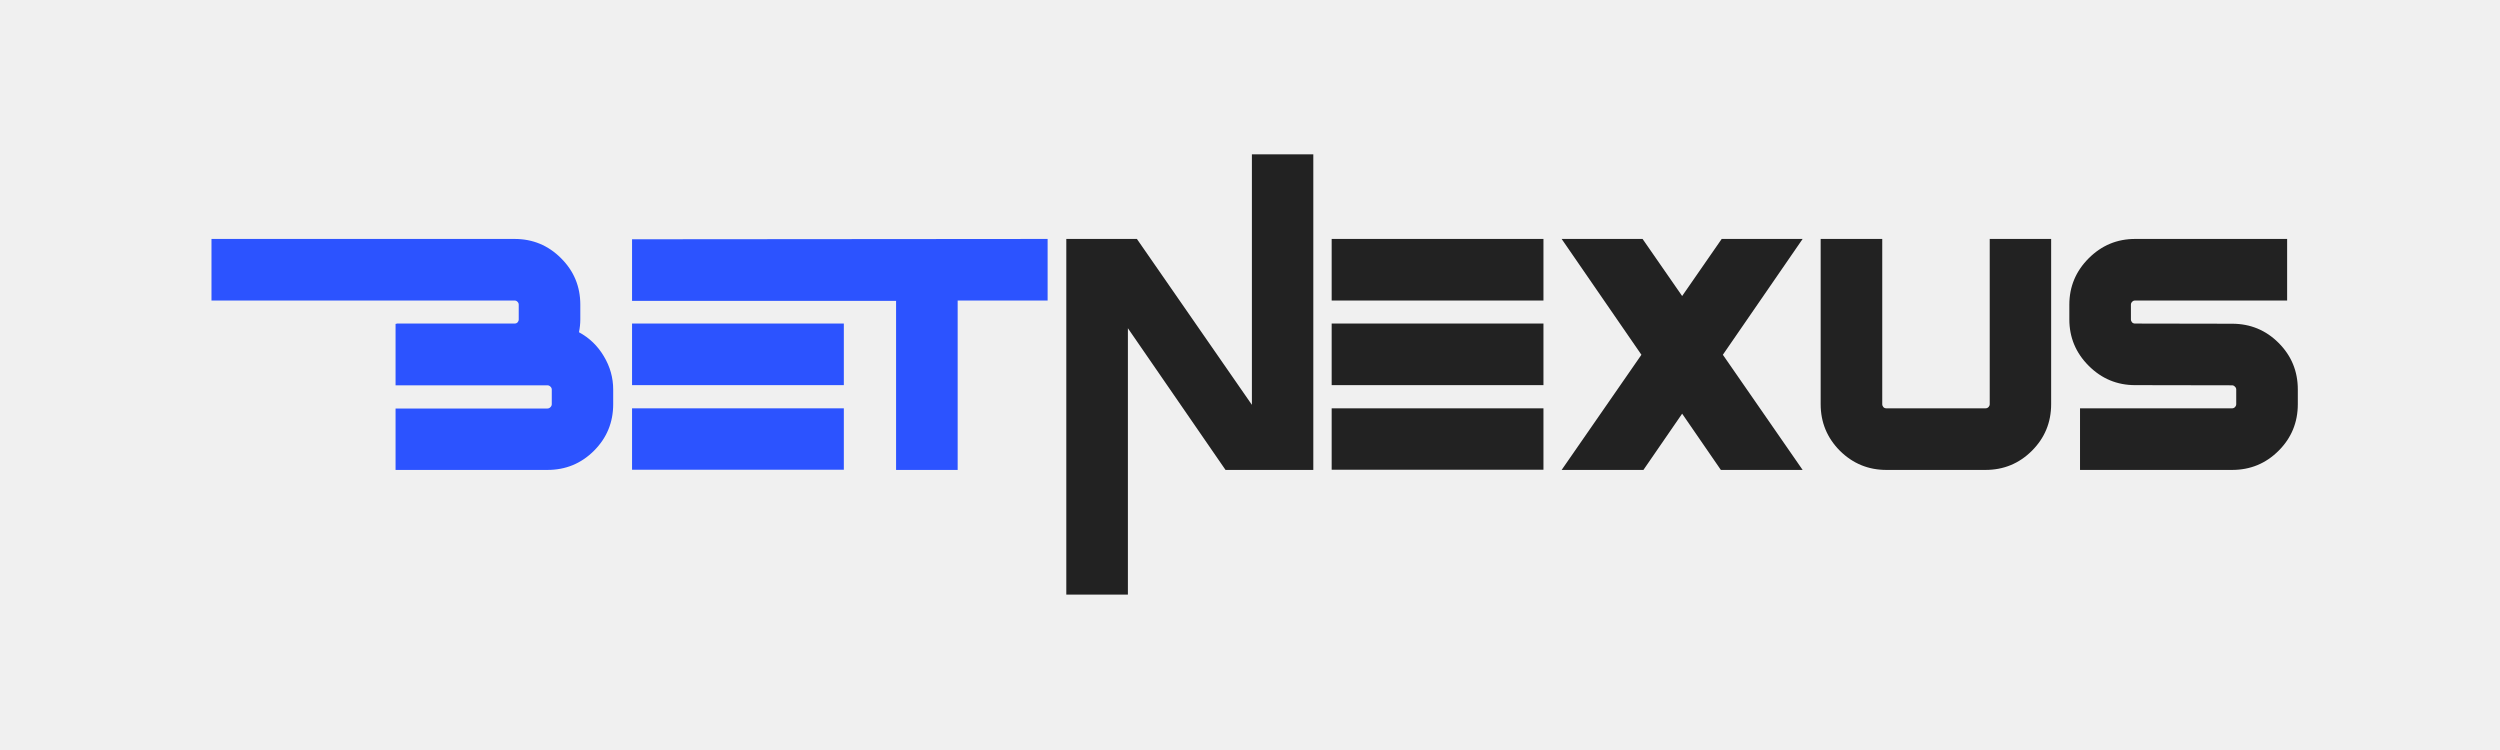
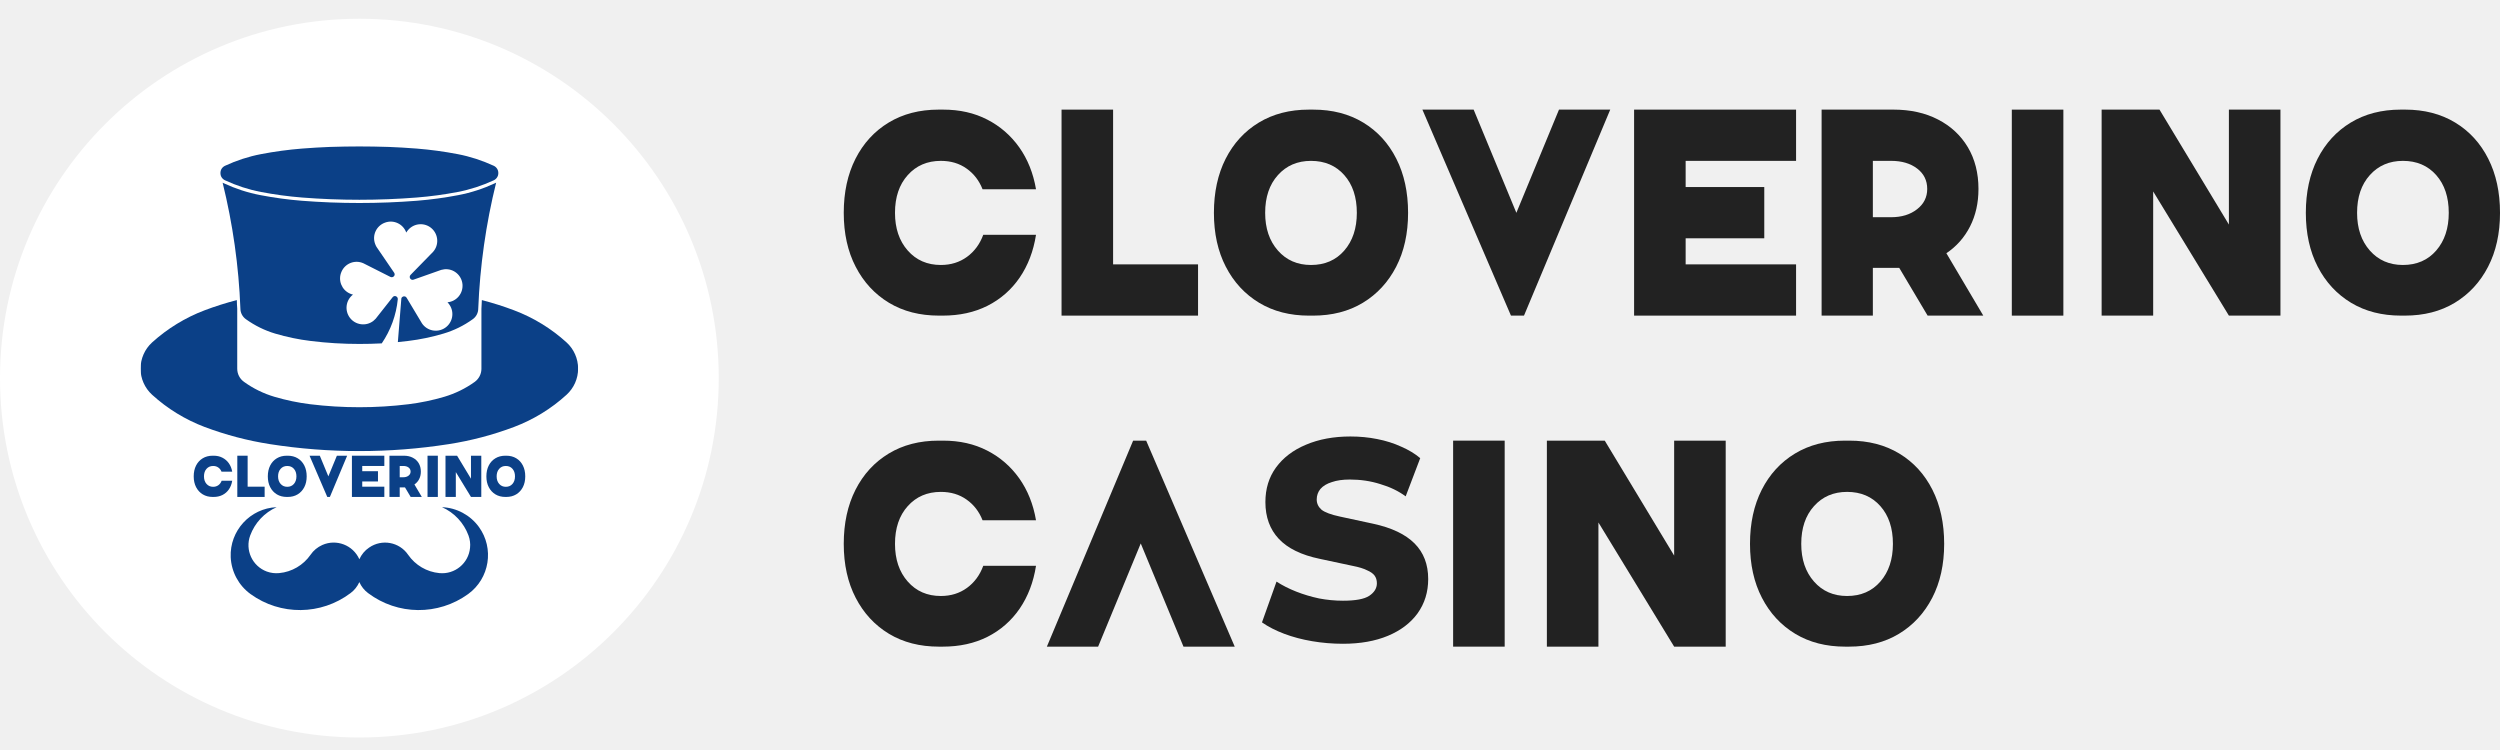
<svg xmlns="http://www.w3.org/2000/svg" width="400" height="120" viewBox="0 0 400 120" fill="none">
-   <path d="M92.637 53.158C94.31 54.066 95.636 55.347 96.616 57.003C97.612 58.658 98.111 60.439 98.111 62.343V64.667C98.111 67.586 97.087 70.069 95.04 72.117C92.993 74.164 90.51 75.188 87.59 75.188H63.29V65.361H87.59C87.768 65.361 87.928 65.29 88.071 65.147C88.213 65.005 88.284 64.845 88.284 64.667V62.343C88.284 62.148 88.213 61.987 88.071 61.863C87.928 61.72 87.768 61.649 87.59 61.649H63.29V51.822H63.451V51.769H82.33C82.525 51.769 82.686 51.707 82.81 51.582C82.935 51.44 82.997 51.279 82.997 51.102V48.752C82.997 48.574 82.935 48.422 82.81 48.298C82.686 48.155 82.525 48.084 82.33 48.084H33.837V38.231H82.33C85.231 38.231 87.706 39.254 89.753 41.301C91.818 43.349 92.85 45.832 92.85 48.752V51.102C92.85 51.76 92.779 52.446 92.637 53.158ZM135.014 75.161H101.128V65.334H135.014V75.161ZM135.014 61.622H101.128V51.769H135.014V61.622ZM101.128 38.284L167.619 38.231V48.084H153.226V75.188H143.372V48.138H101.128V38.284Z" fill="#2C53FF" />
-   <path d="M200.303 24.692H210.13V75.188H196.084L180.463 52.517V95.135H170.609V38.231H181.905L200.303 64.773V24.692ZM246.953 48.084H213.067V38.231H246.953V48.084ZM246.953 75.161H213.067V65.334H246.953V75.161ZM246.953 61.622H213.067V51.769H246.953V61.622ZM288.422 38.231L275.658 56.763L288.422 75.188H275.338L269.143 66.189L262.948 75.188H249.863L262.627 56.763L249.863 38.231H262.814L269.143 47.363L275.471 38.231H288.422ZM318.356 38.231H328.183V64.667C328.183 67.586 327.159 70.069 325.112 72.117C323.065 74.164 320.582 75.188 317.662 75.188H301.827C298.926 75.188 296.442 74.164 294.377 72.117C292.33 70.052 291.306 67.568 291.306 64.667V38.231H301.16V64.667C301.16 64.845 301.222 65.005 301.347 65.147C301.471 65.272 301.631 65.334 301.827 65.334H317.662C317.858 65.334 318.018 65.272 318.143 65.147C318.285 65.005 318.356 64.845 318.356 64.667V38.231ZM357.129 51.796C360.048 51.796 362.532 52.819 364.579 54.867C366.626 56.914 367.65 59.397 367.65 62.317V64.667C367.65 67.586 366.626 70.069 364.579 72.117C362.532 74.164 360.048 75.188 357.129 75.188H332.803V65.334H357.129C357.307 65.334 357.458 65.272 357.583 65.147C357.725 65.005 357.796 64.845 357.796 64.667V62.317C357.796 62.139 357.725 61.987 357.583 61.863C357.458 61.72 357.307 61.649 357.129 61.649L341.615 61.622C338.731 61.622 336.256 60.59 334.191 58.525C332.126 56.46 331.094 53.985 331.094 51.102V48.752C331.094 45.868 332.126 43.393 334.191 41.328C336.256 39.263 338.731 38.231 341.615 38.231H365.941V48.084H341.615C341.419 48.084 341.258 48.155 341.134 48.298C341.009 48.422 340.947 48.574 340.947 48.752V51.102C340.947 51.279 341.009 51.44 341.134 51.582C341.258 51.707 341.419 51.769 341.615 51.769L357.129 51.796Z" fill="#222222" />
+   <g clip-path="url(#clip0_1227_23799)">
+     <rect y="3" width="115" height="115" rx="57.5" fill="white" />
+     <mask id="mask0_1227_23799" style="mask-type:luminance" maskUnits="userSpaceOnUse" x="35" y="23" width="45" height="10">
+       <path d="M35.216 23.39H79.826V32.145H35.216V23.39Z" fill="white" />
+     </mask>
+     <g mask="url(#mask0_1227_23799)">
+       <path d="M79.737 27.688C79.737 27.188 79.451 26.736 78.998 26.524C77.15 25.674 75.21 25.038 73.218 24.659C71.055 24.244 68.867 23.948 66.67 23.771C63.622 23.532 60.556 23.413 57.498 23.413C54.432 23.413 51.377 23.532 48.321 23.771C46.121 23.948 43.934 24.244 41.773 24.659C39.777 25.038 37.839 25.674 36.008 26.524C35.548 26.736 35.262 27.188 35.262 27.688C35.262 28.186 35.548 28.638 36.008 28.85C37.839 29.702 39.777 30.338 41.773 30.717C43.934 31.133 46.121 31.427 48.321 31.604C51.377 31.843 54.432 31.964 57.498 31.964C60.556 31.964 63.621 31.843 66.67 31.604C68.869 31.428 71.057 31.133 73.218 30.717C75.21 30.338 77.15 29.702 78.998 28.85C79.45 28.638 79.737 28.186 79.737 27.688Z" fill="#0B4087" />
+     </g>
+     <mask id="mask1_1227_23799" style="mask-type:luminance" maskUnits="userSpaceOnUse" x="22" y="47" width="71" height="26">
+       <path d="M22.501 47.975H92.5V72.233H22.501V47.975Z" fill="white" />
+     </mask>
+     <g mask="url(#mask1_1227_23799)">
+       <path d="M77.028 49.373V59.05C77.011 59.871 76.612 60.62 75.958 61.1C74.48 62.161 72.837 62.964 71.1 63.481C69.215 64.036 67.313 64.434 65.375 64.675C62.76 64.998 60.127 65.155 57.496 65.155C54.865 65.155 52.243 64.998 49.62 64.675C47.69 64.434 45.768 64.036 43.895 63.481C42.157 62.966 40.515 62.161 39.047 61.1C38.354 60.609 37.957 59.825 37.957 58.984V49.371C37.919 48.918 37.901 48.466 37.892 48.013C36.146 48.466 34.43 49.009 32.737 49.648C29.644 50.82 26.791 52.567 24.334 54.791C23.162 55.861 22.486 57.385 22.486 58.984C22.486 60.571 23.162 62.086 24.334 63.158C26.79 65.394 29.643 67.139 32.737 68.313C36.128 69.585 39.627 70.51 43.202 71.063C47.929 71.802 52.706 72.174 57.498 72.174C62.282 72.174 67.055 71.802 71.795 71.063C75.368 70.51 78.868 69.585 82.248 68.313C85.351 67.139 88.205 65.394 90.651 63.158C91.825 62.086 92.498 60.572 92.498 58.984C92.498 57.385 91.825 55.861 90.651 54.791C88.205 52.567 85.351 50.82 82.248 49.648C80.559 49.009 78.842 48.466 77.096 48.013C77.075 48.466 77.058 48.918 77.03 49.388" fill="#0B4087" />
+     </g>
+     <path d="M57.495 93.136C57.182 93.83 56.702 94.439 56.092 94.892C51.375 98.457 44.872 98.521 40.087 95.049C38.186 93.671 37.023 91.501 36.912 89.147C36.737 84.918 40.025 81.325 44.263 81.148C42.304 82.018 40.781 83.652 40.032 85.675C39.175 88.002 40.365 90.588 42.693 91.448C43.33 91.679 44.004 91.762 44.677 91.695C46.7 91.51 48.537 90.422 49.691 88.76C50.152 88.075 50.81 87.541 51.566 87.2C53.83 86.192 56.489 87.217 57.495 89.479C57.837 88.732 58.362 88.075 59.056 87.616C61.088 86.201 63.895 86.708 65.298 88.761C66.451 90.424 68.28 91.511 70.303 91.697C72.778 91.938 74.977 90.126 75.207 87.652C75.282 86.987 75.189 86.306 74.959 85.675C74.209 83.652 72.686 82.018 70.72 81.148C73.065 81.243 75.237 82.406 76.621 84.308C79.113 87.745 78.34 92.556 74.903 95.049C70.109 98.522 63.617 98.457 58.89 94.893C58.282 94.439 57.801 93.83 57.495 93.136Z" fill="#0B4087" />
+     <path d="M63.656 54.737C64.211 54.683 64.756 54.627 65.31 54.552C67.22 54.321 69.105 53.924 70.942 53.379C72.631 52.88 74.221 52.096 75.643 51.07C76.196 50.682 76.52 50.044 76.52 49.371C76.788 42.583 77.747 35.822 79.381 29.23C79.328 29.256 79.263 29.285 79.21 29.312C77.334 30.19 75.348 30.836 73.316 31.224C71.138 31.64 68.929 31.943 66.714 32.12C63.648 32.361 60.573 32.48 57.496 32.48C54.421 32.48 51.345 32.361 48.272 32.12C46.056 31.945 43.857 31.64 41.678 31.224C39.638 30.836 37.66 30.19 35.785 29.312C35.73 29.285 35.675 29.257 35.62 29.23C37.245 35.822 38.206 42.583 38.463 49.371C38.463 50.044 38.796 50.682 39.341 51.07C40.771 52.096 42.362 52.88 44.041 53.379C45.889 53.924 47.774 54.321 49.693 54.552C52.279 54.877 54.883 55.031 57.496 55.031C58.689 55.031 59.889 55.005 61.08 54.94C62.511 52.835 63.398 50.415 63.647 47.874C63.674 47.626 63.489 47.404 63.232 47.366C63.074 47.358 62.926 47.423 62.824 47.551L60.109 50.997C59.988 51.126 59.849 51.245 59.722 51.357C58.558 52.244 56.884 52.021 55.992 50.858C55.105 49.695 55.315 48.033 56.479 47.135C56.313 47.1 56.138 47.043 55.98 46.97C54.642 46.37 54.042 44.801 54.642 43.47C55.231 42.122 56.802 41.522 58.14 42.122L62.472 44.31C62.704 44.422 62.98 44.33 63.1 44.099C63.174 43.96 63.157 43.776 63.065 43.637L60.24 39.499C60.155 39.342 60.072 39.185 60.016 39.019C59.508 37.643 60.217 36.119 61.604 35.62C62.982 35.112 64.504 35.823 65.002 37.209C65.097 37.052 65.198 36.904 65.317 36.775C66.278 35.675 67.968 35.565 69.067 36.544C70.157 37.513 70.266 39.195 69.297 40.291L65.686 43.987C65.502 44.172 65.511 44.469 65.696 44.642C65.817 44.763 66.002 44.809 66.165 44.746L70.589 43.184C70.756 43.139 70.93 43.101 71.107 43.082C72.574 42.945 73.86 44.024 73.997 45.483C74.126 46.941 73.056 48.235 71.598 48.364C71.716 48.493 71.838 48.633 71.928 48.779C72.751 49.997 72.418 51.651 71.199 52.465C69.98 53.277 68.329 52.952 67.513 51.735L65.057 47.635C64.928 47.411 64.642 47.349 64.431 47.479C64.291 47.55 64.209 47.679 64.209 47.838L63.656 54.737Z" fill="#0B4087" />
+     <path d="M35.44 75.463C35.331 75.186 35.16 74.965 34.929 74.802C34.699 74.637 34.425 74.555 34.103 74.555C33.668 74.555 33.315 74.707 33.044 75.011C32.771 75.313 32.636 75.716 32.636 76.218C32.636 76.715 32.771 77.118 33.044 77.426C33.315 77.734 33.668 77.889 34.103 77.889C34.425 77.889 34.704 77.802 34.942 77.629C35.18 77.455 35.353 77.22 35.462 76.922H37.152C37.07 77.445 36.896 77.901 36.628 78.293C36.36 78.684 36.016 78.984 35.597 79.196C35.18 79.406 34.702 79.511 34.164 79.511H34.042C33.432 79.511 32.899 79.374 32.443 79.1C31.987 78.823 31.631 78.44 31.376 77.947C31.121 77.454 30.994 76.879 30.994 76.218C30.994 75.559 31.119 74.982 31.37 74.487C31.622 73.991 31.977 73.604 32.433 73.328C32.889 73.051 33.422 72.913 34.033 72.913H34.177C34.706 72.913 35.176 73.019 35.587 73.231C35.999 73.442 36.34 73.737 36.612 74.118C36.884 74.499 37.063 74.948 37.152 75.463H35.44Z" fill="#0B4087" />
+     <path d="M39.621 77.869H42.341V79.511H37.97V72.913H39.621V77.869Z" fill="#0B4087" />
+     <path d="M46.034 72.913C46.644 72.913 47.177 73.051 47.633 73.328C48.09 73.604 48.443 73.991 48.694 74.487C48.944 74.982 49.069 75.559 49.069 76.218C49.069 76.879 48.942 77.454 48.687 77.947C48.432 78.44 48.077 78.823 47.621 79.1C47.166 79.374 46.633 79.511 46.021 79.511H45.899C45.289 79.511 44.755 79.374 44.299 79.1C43.843 78.823 43.487 78.44 43.233 77.947C42.977 77.454 42.851 76.879 42.851 76.218C42.851 75.559 42.976 74.982 43.226 74.487C43.479 73.991 43.834 73.604 44.29 73.328C44.746 73.051 45.279 72.913 45.889 72.913H46.034ZM45.96 77.889C46.403 77.889 46.758 77.734 47.026 77.426C47.294 77.118 47.428 76.715 47.428 76.218C47.428 75.716 47.294 75.313 47.026 75.011C46.758 74.707 46.403 74.555 45.96 74.555C45.525 74.555 45.171 74.707 44.9 75.011C44.628 75.313 44.492 75.716 44.492 76.218C44.492 76.715 44.628 77.118 44.9 77.426C45.171 77.734 45.525 77.889 45.96 77.889Z" fill="#0B4087" />
+     <path d="M55.544 72.913L52.781 79.511H52.364L49.527 72.913H51.169L52.537 76.218L53.902 72.913H55.544Z" fill="#0B4087" />
+     <path d="M56.307 72.913H61.494V74.555H57.958V75.393H60.476V77.034H57.958V77.869H61.494V79.511H56.307V72.913Z" fill="#0B4087" />
+     <path d="M62.312 79.511V72.913H64.606C65.156 72.913 65.635 73.019 66.042 73.231C66.451 73.442 66.769 73.737 66.996 74.118C67.222 74.499 67.336 74.945 67.336 75.454C67.336 75.902 67.246 76.302 67.067 76.655C66.887 77.009 66.634 77.294 66.308 77.513L67.49 79.511H65.708L64.799 77.982H63.954V79.511H62.312ZM64.535 74.555H63.954V76.36H64.535C64.873 76.36 65.15 76.275 65.367 76.106C65.586 75.937 65.695 75.72 65.695 75.454C65.695 75.183 65.587 74.965 65.374 74.802C65.159 74.637 64.88 74.555 64.535 74.555Z" fill="#0B4087" />
+     <path d="M68.404 72.913H70.055V79.511H68.404V72.913Z" fill="#0B4087" />
+     <path d="M77.007 72.913V79.511H75.356L72.931 75.534V79.511H71.28V72.913H73.134L75.356 76.594V72.913H77.007Z" fill="#0B4087" />
+     <path d="M81.004 72.913C81.615 72.913 82.148 73.051 82.604 73.328C83.06 73.604 83.414 73.991 83.664 74.487C83.915 74.982 84.04 75.559 84.04 76.218C84.04 76.879 83.912 77.454 83.658 77.947C83.402 78.44 83.047 78.823 82.591 79.1C82.137 79.374 81.604 79.511 80.992 79.511H80.87C80.259 79.511 79.726 79.374 79.27 79.1C78.814 78.823 78.458 78.44 78.204 77.947C77.948 77.454 77.821 76.879 77.821 76.218C77.821 75.559 77.947 74.982 78.197 74.487C78.449 73.991 78.804 73.604 79.26 73.328C79.716 73.051 80.25 72.913 80.86 72.913H81.004ZM80.931 77.889C81.374 77.889 81.729 77.734 81.997 77.426C82.264 77.118 82.399 76.715 82.399 76.218C82.399 75.716 82.264 75.313 81.997 75.011C81.729 74.707 81.374 74.555 80.931 74.555C80.495 74.555 80.142 74.707 79.871 75.011C79.598 75.313 79.463 75.716 79.463 76.218C79.463 76.715 79.598 77.118 79.871 77.426C80.142 77.734 80.495 77.889 80.931 77.889Z" fill="#0B4087" />
+     <path d="M157.209 30.28C156.664 28.892 155.813 27.789 154.658 26.974C153.51 26.152 152.138 25.739 150.534 25.739C148.359 25.739 146.594 26.501 145.238 28.017C143.878 29.526 143.2 31.54 143.2 34.051C143.2 36.534 143.878 38.544 145.238 40.085C146.594 41.625 148.359 42.396 150.534 42.396C152.138 42.396 153.534 41.962 154.722 41.096C155.909 40.229 156.776 39.054 157.322 37.565H165.762C165.353 40.177 164.483 42.46 163.147 44.418C161.807 46.367 160.09 47.868 157.996 48.927C155.909 49.978 153.522 50.499 150.839 50.499H150.229C147.18 50.499 144.516 49.818 142.237 48.445C139.959 47.065 138.181 45.148 136.91 42.684C135.634 40.225 135 37.349 135 34.051C135 30.757 135.626 27.873 136.878 25.402C138.137 22.922 139.91 20.989 142.189 19.609C144.468 18.229 147.132 17.539 150.181 17.539H150.903C153.543 17.539 155.893 18.068 157.947 19.127C160.002 20.178 161.707 21.655 163.067 23.556C164.422 25.462 165.321 27.704 165.762 30.28H157.209Z" fill="#222222" />
+     <path d="M178.095 42.299H191.687V50.499H169.847V17.539H178.095V42.299Z" fill="#222222" />
+     <path d="M210.128 17.54C213.177 17.54 215.841 18.23 218.12 19.61C220.399 20.99 222.164 22.924 223.415 25.403C224.667 27.874 225.293 30.759 225.293 34.052C225.293 37.35 224.655 40.227 223.383 42.686C222.108 45.149 220.334 47.067 218.056 48.447C215.785 49.819 213.121 50.501 210.064 50.501H209.454C206.405 50.501 203.742 49.819 201.463 48.447C199.184 47.067 197.407 45.149 196.135 42.686C194.859 40.227 194.226 37.35 194.226 34.052C194.226 30.759 194.851 27.874 196.103 25.403C197.363 22.924 199.136 20.99 201.415 19.61C203.693 18.23 206.357 17.54 209.406 17.54H210.128ZM209.759 42.397C211.974 42.397 213.747 41.627 215.087 40.086C216.423 38.545 217.093 36.536 217.093 34.052C217.093 31.541 216.423 29.527 215.087 28.019C213.747 26.502 211.974 25.74 209.759 25.74C207.585 25.74 205.82 26.502 204.464 28.019C203.104 29.527 202.426 31.541 202.426 34.052C202.426 36.536 203.104 38.545 204.464 40.086C205.82 41.627 207.585 42.397 209.759 42.397Z" fill="#222222" />
+     <path d="M257.639 17.539L243.839 50.499H241.753L227.583 17.539H235.783L242.619 34.051L249.439 17.539H257.639Z" fill="#222222" />
+     <path d="M261.455 17.539H287.371V25.739H269.703V29.927H282.284V38.127H269.703V42.299H287.371V50.499H261.455V17.539Z" fill="#222222" />
+     <path d="M291.457 50.498V17.537H302.915C305.663 17.537 308.054 18.066 310.088 19.125C312.13 20.176 313.718 21.653 314.854 23.554C315.985 25.46 316.555 27.686 316.555 30.23C316.555 32.468 316.105 34.466 315.207 36.232C314.308 37.997 313.044 39.425 311.42 40.516L317.325 50.498H308.419L303.878 42.859H299.657V50.498H291.457ZM302.562 25.737H299.657V34.755H302.562C304.251 34.755 305.635 34.334 306.718 33.487C307.809 32.645 308.355 31.558 308.355 30.23C308.355 28.874 307.817 27.787 306.75 26.972C305.679 26.15 304.283 25.737 302.562 25.737Z" fill="#222222" />
+     <path d="M321.89 17.54H330.138V50.501H321.89V17.54Z" fill="#222222" />
+     <path d="M364.872 17.539V50.499H356.624L344.508 30.633V50.499H336.26V17.539H345.519L356.624 35.929V17.539H364.872Z" fill="#222222" />
+     <path d="M384.836 17.539C387.885 17.539 390.549 18.229 392.828 19.609C395.107 20.989 396.872 22.922 398.123 25.402C399.375 27.873 400.001 30.757 400.001 34.051C400.001 37.349 399.363 40.225 398.091 42.684C396.816 45.148 395.042 47.065 392.764 48.445C390.493 49.818 387.829 50.499 384.772 50.499H384.162C381.113 50.499 378.45 49.818 376.171 48.445C373.892 47.065 372.115 45.148 370.843 42.684C369.567 40.225 368.934 37.349 368.934 34.051C368.934 30.757 369.559 27.873 370.811 25.402C372.071 22.922 373.844 20.989 376.123 19.609C378.401 18.229 381.065 17.539 384.114 17.539H384.836ZM384.467 42.396C386.682 42.396 388.455 41.625 389.795 40.085C391.131 38.544 391.801 36.534 391.801 34.051C391.801 31.54 391.131 29.526 389.795 28.017C388.455 26.501 386.682 25.739 384.467 25.739C382.293 25.739 380.528 26.501 379.172 28.017C377.812 29.526 377.134 31.54 377.134 34.051C377.134 36.534 377.812 38.544 379.172 40.085C380.528 41.625 382.293 42.396 384.467 42.396Z" fill="#222222" />
+     <path d="M157.209 83.244C156.664 81.856 155.813 80.753 154.658 79.938C153.51 79.116 152.138 78.703 150.534 78.703C148.359 78.703 146.594 79.465 145.238 80.981C143.878 82.49 143.2 84.504 143.2 87.015C143.2 89.498 143.878 91.508 145.238 93.049C146.594 94.589 148.359 95.359 150.534 95.359C152.138 95.359 153.534 94.926 154.722 94.06C155.909 93.193 156.776 92.018 157.322 90.529H165.762C165.353 93.141 164.483 95.424 163.147 97.382C161.807 99.331 160.09 100.832 157.996 101.891C155.909 102.942 153.522 103.463 150.839 103.463H150.229C147.18 103.463 144.516 102.781 142.237 101.409C139.959 100.029 138.181 98.112 136.91 95.648C135.634 93.189 135 90.313 135 87.015C135 83.721 135.626 80.837 136.878 78.366C138.137 75.886 139.91 73.953 142.189 72.573C144.468 71.192 147.132 70.502 150.181 70.502H150.903C153.543 70.502 155.893 71.032 157.947 72.091C160.002 73.142 161.707 74.618 163.067 76.52C164.422 78.426 165.321 80.668 165.762 83.244H157.209Z" fill="#222222" />
+     <path d="M167.5 103.463L181.301 70.502L183.387 70.502L197.557 103.463L189.357 103.463L182.52 86.951L175.7 103.463L167.5 103.463Z" fill="#222222" />
+     <path d="M232.5 70.502H240.748V103.463H232.5V70.502Z" fill="#222222" />
+     <path d="M276.112 70.502V103.463H267.864L255.748 83.596V103.463H247.5V70.502H256.759L267.864 88.892V70.502H276.112Z" fill="#222222" />
+     <path d="M295.903 70.502C298.952 70.502 301.616 71.192 303.894 72.572C306.173 73.952 307.938 75.885 309.19 78.365C310.441 80.836 311.067 83.721 311.067 87.014C311.067 90.312 310.429 93.188 309.158 95.648C307.882 98.111 306.109 100.029 303.83 101.409C301.559 102.781 298.896 103.463 295.839 103.463H295.229C292.18 103.463 289.516 102.781 287.237 101.409C284.959 100.029 283.181 98.111 281.91 95.648C280.634 93.188 280 90.312 280 87.014C280 83.721 280.626 80.836 281.878 78.365C283.137 75.885 284.91 73.952 287.189 72.572C289.468 71.192 292.132 70.502 295.181 70.502H295.903ZM295.534 95.359C297.748 95.359 299.521 94.588 300.861 93.048C302.197 91.507 302.867 89.498 302.867 87.014C302.867 84.503 302.197 82.489 300.861 80.981C299.521 79.464 297.748 78.702 295.534 78.702C293.359 78.702 291.594 79.464 290.238 80.981C288.878 82.489 288.2 84.503 288.2 87.014C288.2 89.498 288.878 91.507 290.238 93.048C291.594 94.588 293.359 95.359 295.534 95.359Z" fill="#222222" />
+     <path d="M214.872 103.003C213.199 103.003 211.557 102.866 209.945 102.592C208.333 102.318 206.843 101.923 205.474 101.406C204.106 100.889 202.92 100.281 201.916 99.581L204.243 93.057C205.185 93.666 206.235 94.198 207.39 94.654C208.546 95.11 209.763 95.475 211.04 95.749C212.317 95.992 213.595 96.114 214.872 96.114C216.879 96.114 218.278 95.855 219.069 95.338C219.89 94.791 220.301 94.122 220.301 93.331C220.301 92.844 220.179 92.434 219.936 92.099C219.693 91.765 219.282 91.476 218.704 91.233C218.157 90.959 217.412 90.731 216.469 90.548L211.131 89.408C208.212 88.8 206.037 87.735 204.608 86.215C203.178 84.694 202.463 82.732 202.463 80.329C202.463 78.201 203.026 76.361 204.151 74.809C205.307 73.228 206.904 72.011 208.941 71.16C211.01 70.278 213.382 69.837 216.058 69.837C217.548 69.837 218.978 69.974 220.346 70.248C221.745 70.521 223.038 70.932 224.224 71.479C225.41 71.996 226.414 72.605 227.235 73.304L224.908 79.417C223.753 78.566 222.399 77.912 220.848 77.455C219.328 76.969 217.7 76.725 215.967 76.725C214.842 76.725 213.884 76.862 213.093 77.136C212.302 77.379 211.694 77.744 211.268 78.231C210.873 78.718 210.675 79.28 210.675 79.919C210.675 80.558 210.934 81.105 211.451 81.561C211.998 81.987 212.986 82.352 214.416 82.656L219.708 83.797C222.658 84.435 224.863 85.484 226.323 86.944C227.782 88.404 228.512 90.305 228.512 92.647C228.512 94.715 227.95 96.54 226.824 98.121C225.699 99.672 224.118 100.874 222.08 101.725C220.042 102.577 217.64 103.003 214.872 103.003Z" fill="#222222" />
+   </g>
+   <defs>
+     <clipPath id="clip0_1227_23799">
+       <rect width="400" height="120" fill="white" />
+     </clipPath>
+   </defs>
</svg>
